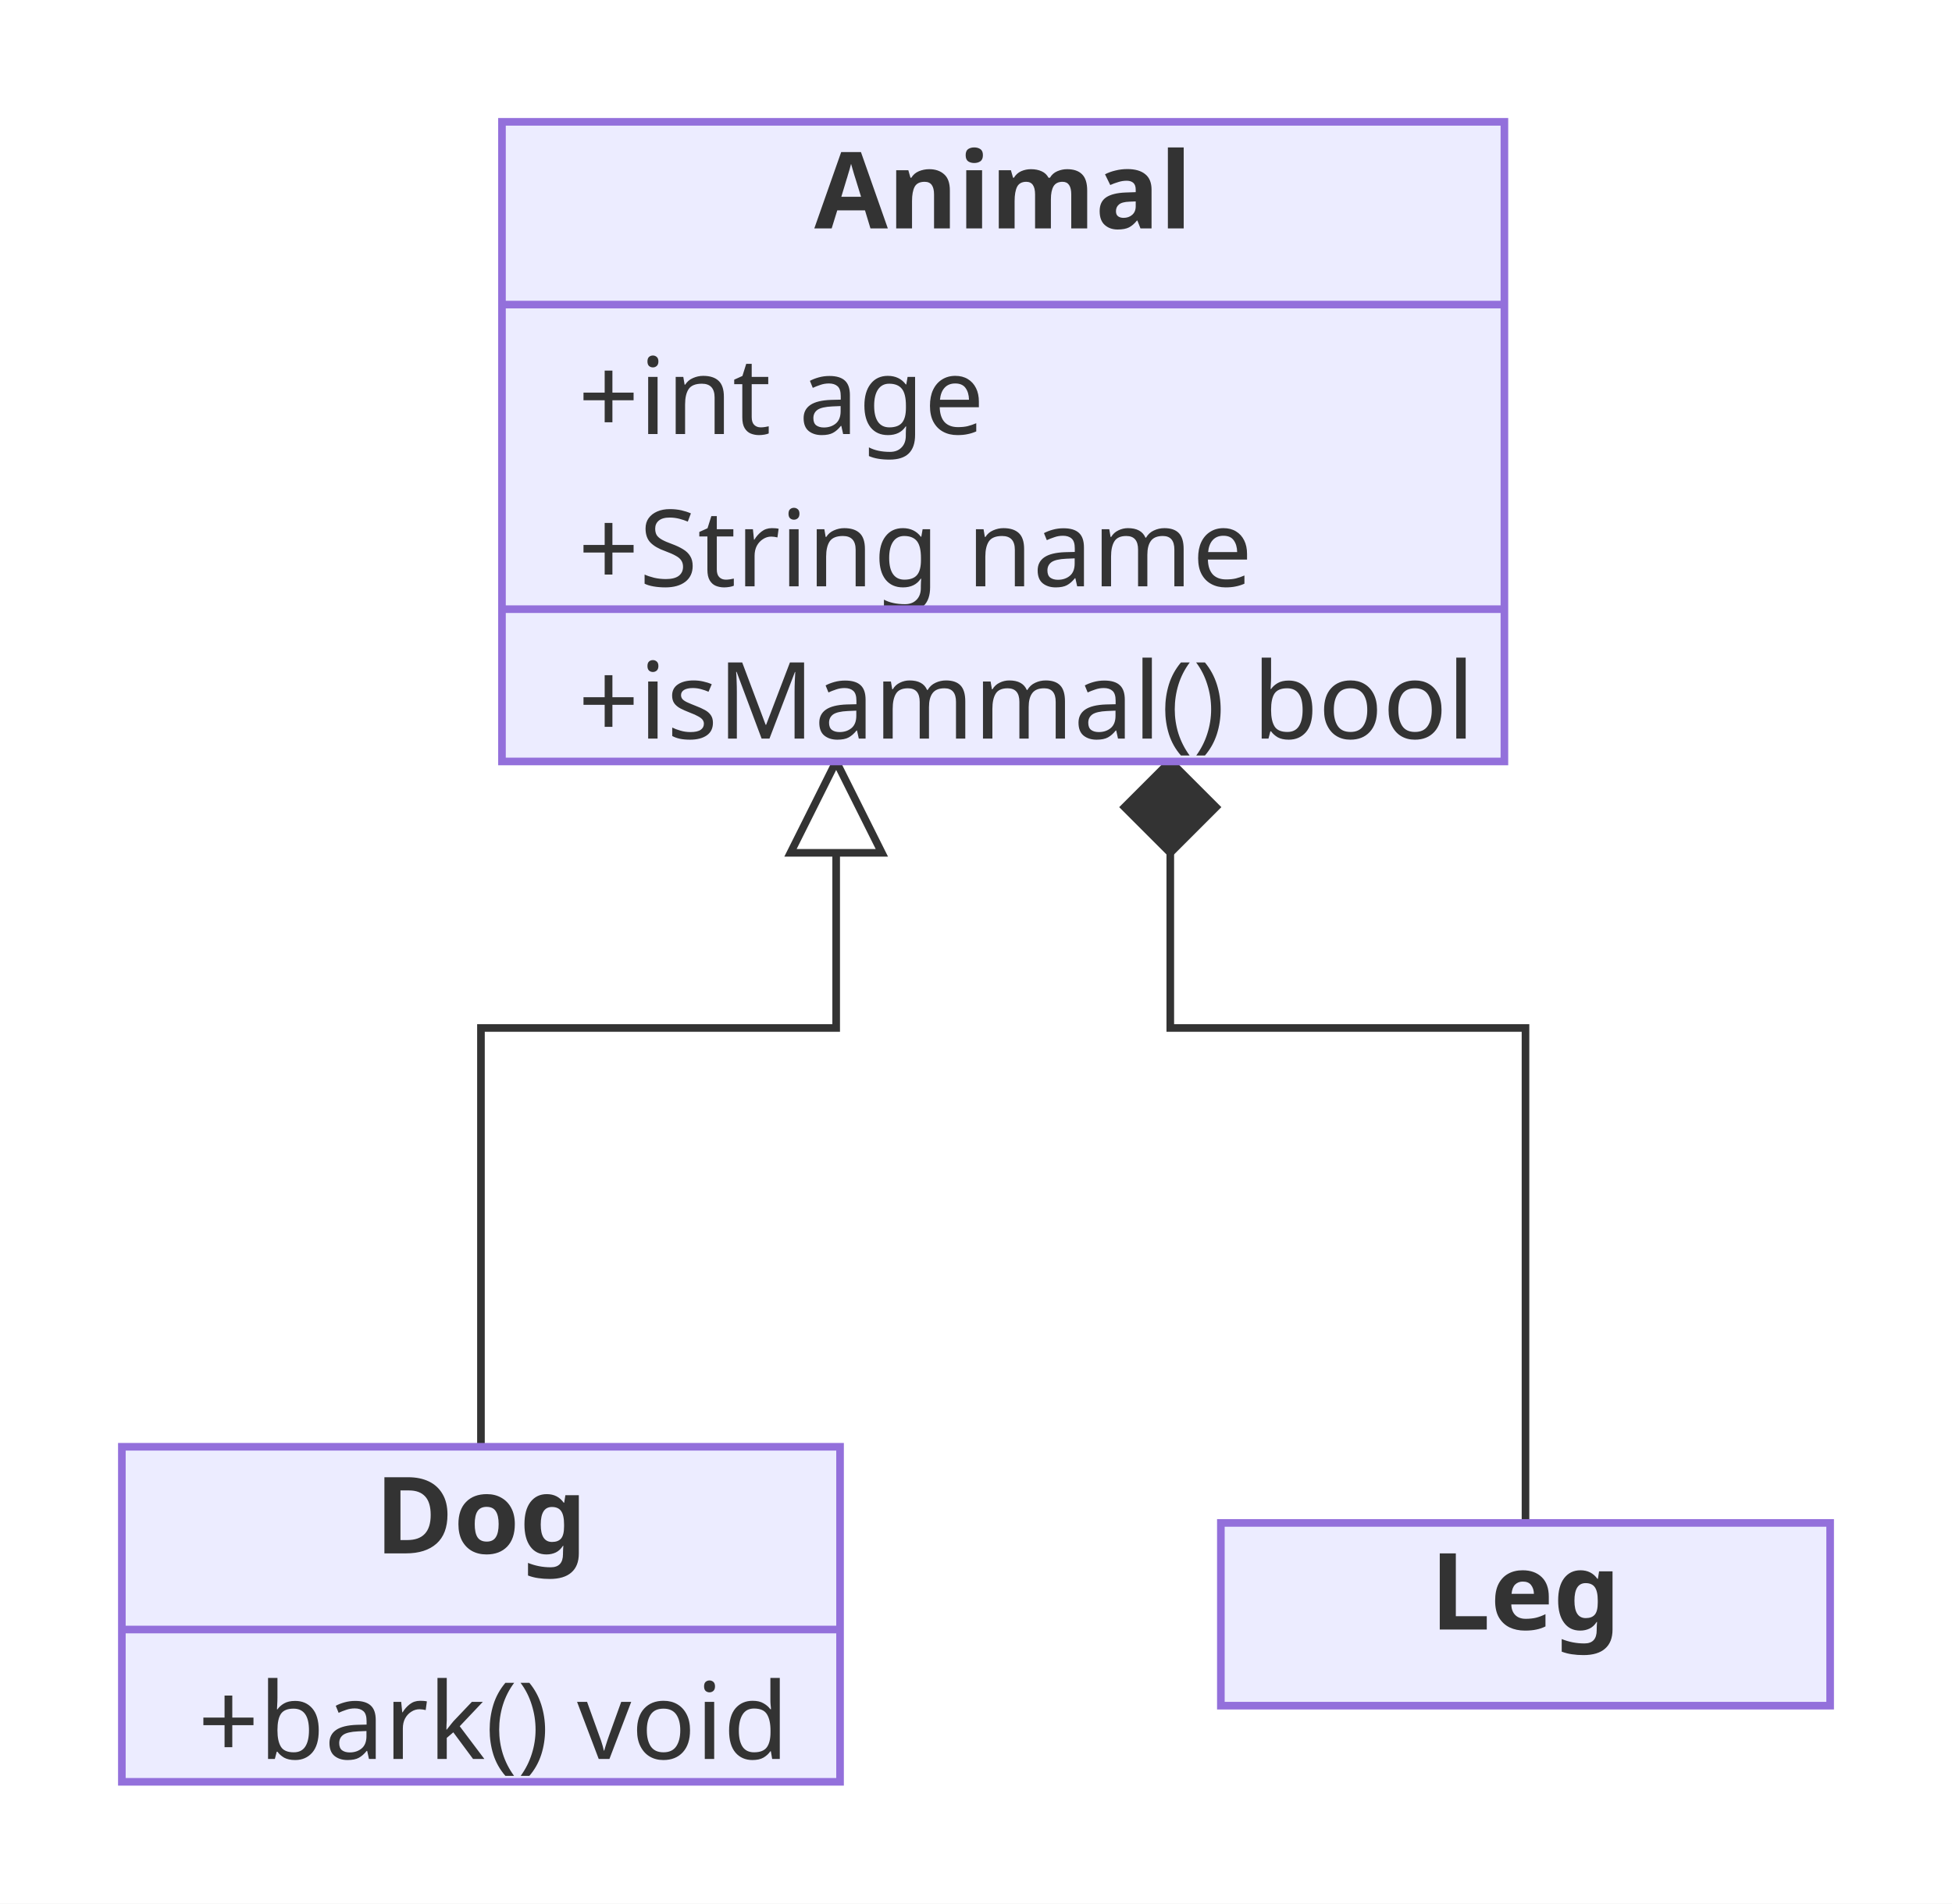
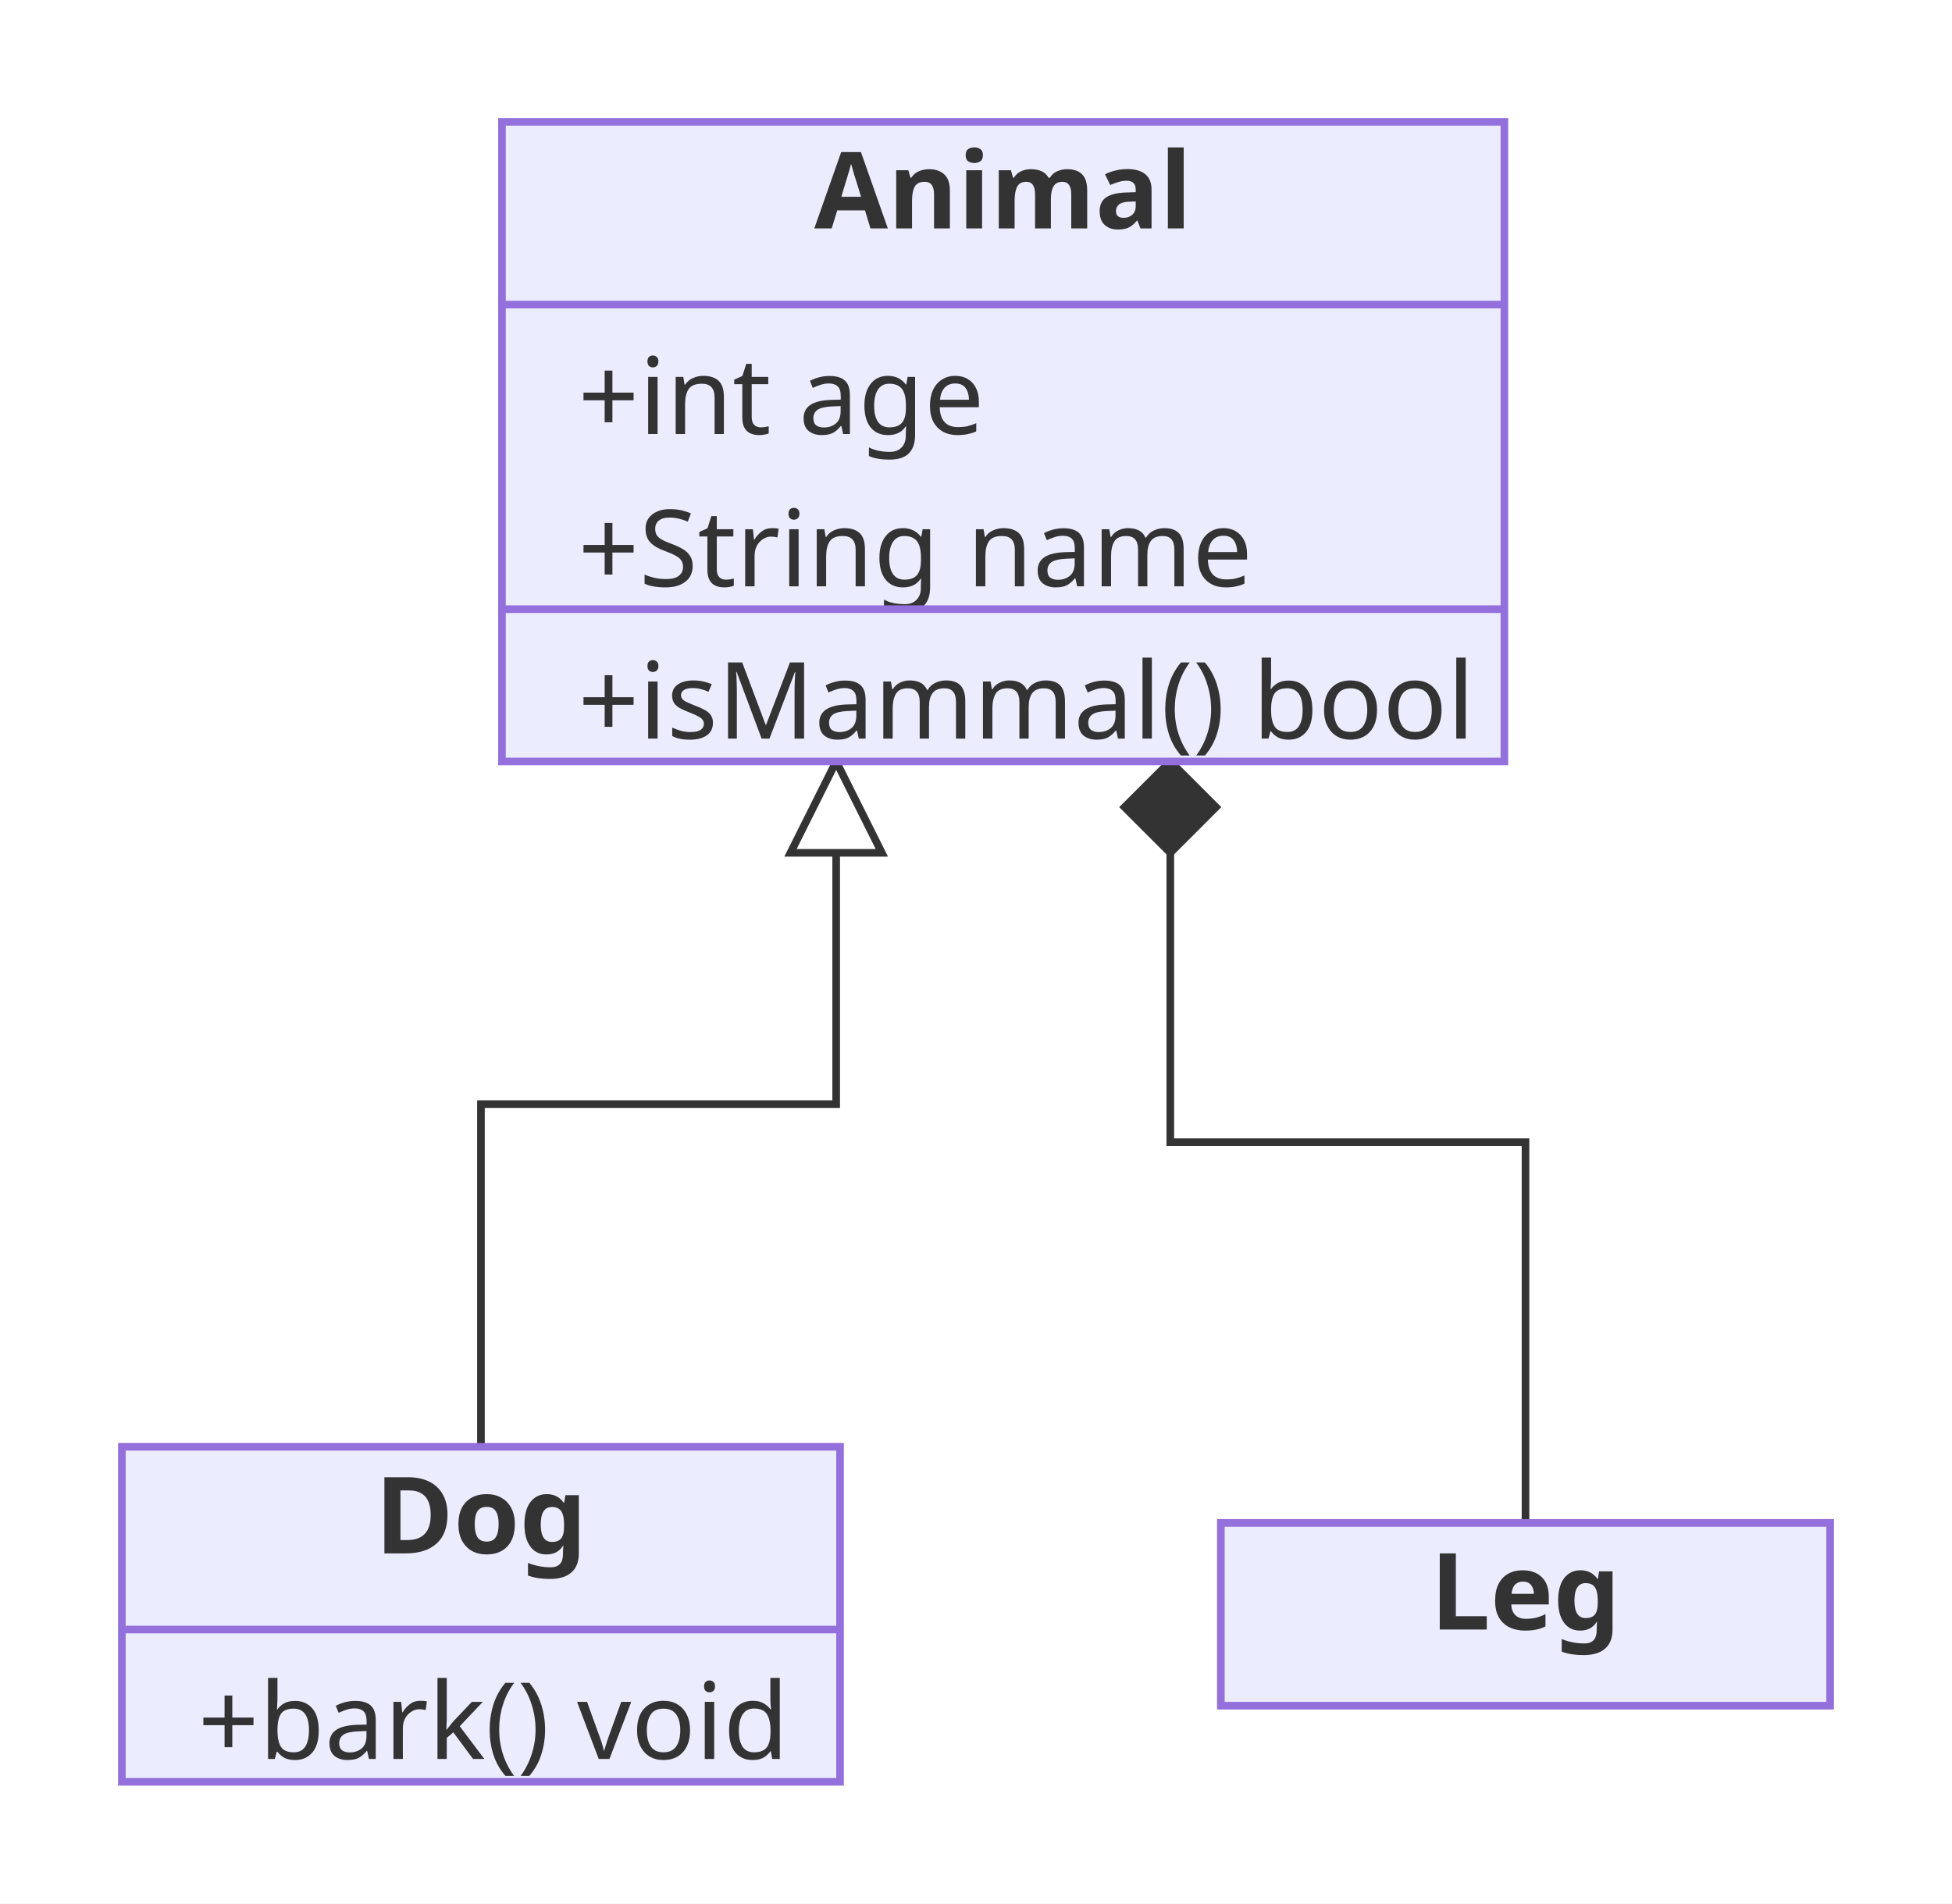
<svg xmlns="http://www.w3.org/2000/svg" role="img" width="256.3" height="250" viewBox="0 0 256.3 250" font-family="sans-serif" font-size="14">
  <rect width="100%" height="100%" fill="#ffffff" />
  <g transform="translate(16,16)">
-     <path d="M93.79,84 L93.79,119 L47.15,119 L47.15,174" fill="none" stroke="#333333" />
+     <path d="M93.79,84 L93.79,129 L47.15,129 L47.15,174" fill="none" stroke="#333333" />
    <path d="M93.79,84 L87.79,96 L99.79,96 Z" fill="#ffffff" stroke="#333333" />
-     <path d="M137.66,84 L137.66,119 L184.3,119 L184.3,184" fill="none" stroke="#333333" />
+     <path d="M137.66,84 L137.66,134 L184.3,134 L184.3,184" fill="none" stroke="#333333" />
    <path d="M137.66,84 L131.66,90 L137.66,96 L143.66,90 Z" fill="#333333" stroke="#333333" />
    <rect x="49.91" y="0" width="131.62" height="84" fill="#ECECFF" stroke="#9370DB" />
    <text x="115.72" y="14" fill="#333333" text-anchor="middle" font-weight="bold">Animal</text>
    <line x1="49.91" y1="24" x2="181.53" y2="24" stroke="#9370DB" />
    <text x="59.91" y="41" fill="#333333">+int age</text>
    <text x="59.91" y="61" fill="#333333">+String name</text>
    <line x1="49.91" y1="64" x2="181.53" y2="64" stroke="#9370DB" />
    <text x="59.91" y="81" fill="#333333">+isMammal() bool</text>
    <rect x="0" y="174" width="94.3" height="44" fill="#ECECFF" stroke="#9370DB" />
    <text x="47.15" y="188" fill="#333333" text-anchor="middle" font-weight="bold">Dog</text>
    <line x1="0" y1="198" x2="94.3" y2="198" stroke="#9370DB" />
    <text x="10" y="215" fill="#333333">+bark() void</text>
    <rect x="144.3" y="184" width="80" height="24" fill="#ECECFF" stroke="#9370DB" />
    <text x="184.3" y="198" fill="#333333" text-anchor="middle" font-weight="bold">Leg</text>
  </g>
</svg>
